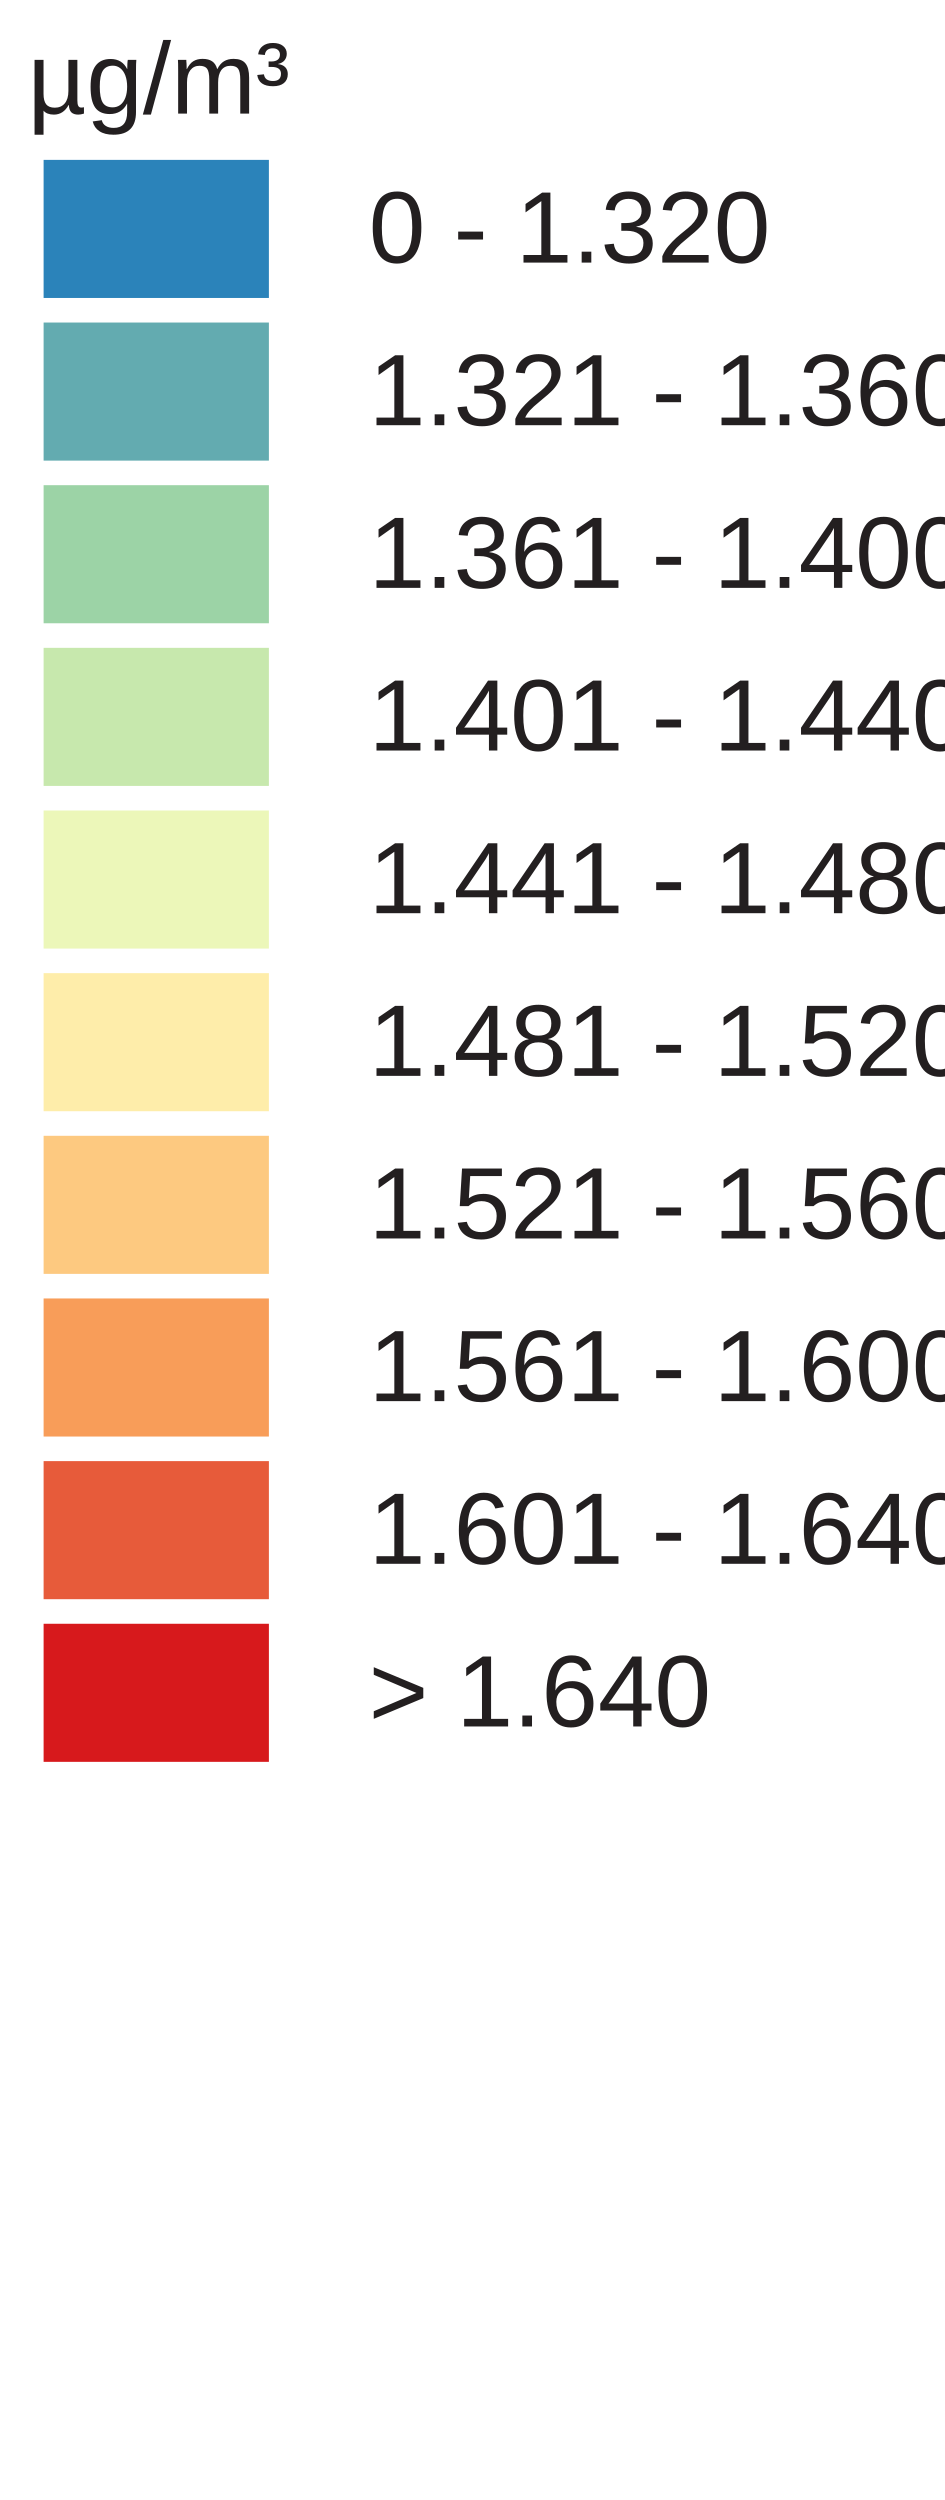
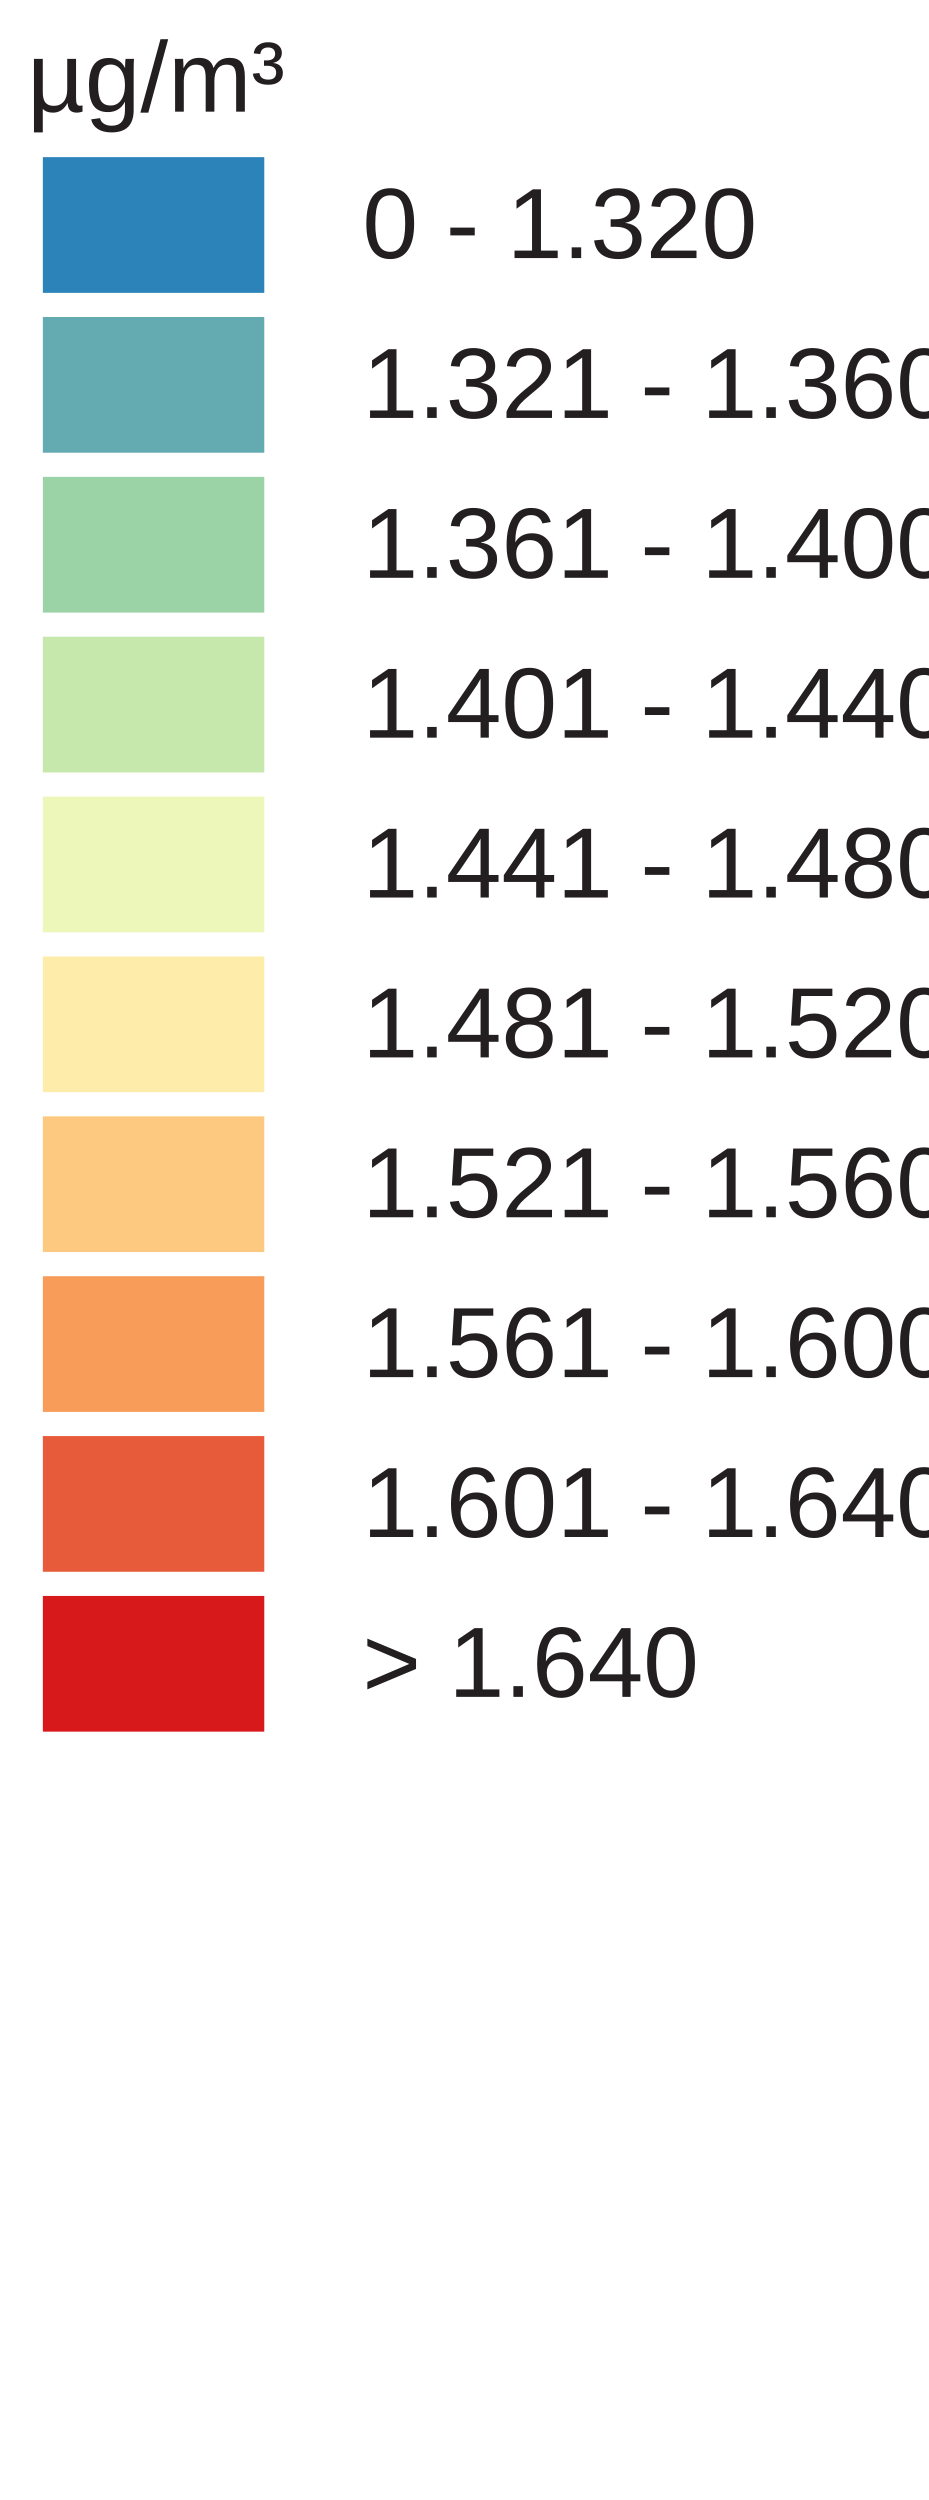
- <svg xmlns="http://www.w3.org/2000/svg" version="1.1" id="Layer_1" x="0px" y="0px" width="130px" height="344px" viewBox="0 0 130 344" enable-background="new 0 0 130 344" xml:space="preserve">
+ <svg xmlns="http://www.w3.org/2000/svg" version="1.1" id="Layer_1" x="0px" y="0px" width="130px" height="350px" viewBox="0 0 130 350" enable-background="new 0 0 130 350" xml:space="preserve">
  <rect x="6" y="22" fill="#2B83BA" width="31" height="19" />
  <rect x="6" y="44.381" fill="#63ABB0" width="31" height="19" />
  <rect x="6" y="66.762" fill="#9CD3A6" width="31" height="19" />
  <rect x="6" y="89.143" fill="#C7E8AD" width="31" height="19" />
  <rect x="6" y="111.524" fill="#ECF7B9" width="31" height="19" />
  <rect x="6" y="133.905" fill="#FEEDAA" width="31" height="19" />
  <rect x="6" y="156.286" fill="#FDC980" width="31" height="19" />
  <rect x="6" y="178.668" fill="#F89D59" width="31" height="19" />
  <rect x="6" y="201.049" fill="#E75B3A" width="31" height="19" />
  <rect x="6" y="223.43" fill="#D7191C" width="31" height="19" />
  <text transform="matrix(1 0 0 1 46.853 36.1304)" fill="#231F20" font-family="Arial" font-size="14"> 0 - 1.320 </text>
  <text transform="matrix(1 0 0 1 46.853 58.5112)" fill="#231F20" font-family="Arial" font-size="14"> 1.321 - 1.360 </text>
  <text transform="matrix(1 0 0 1 46.853 80.8926)" fill="#231F20" font-family="Arial" font-size="14"> 1.361 - 1.400 </text>
  <text transform="matrix(1 0 0 1 46.853 103.2734)" fill="#231F20" font-family="Arial" font-size="14"> 1.401 - 1.440 </text>
  <text transform="matrix(1 0 0 1 46.853 125.6548)" fill="#231F20" font-family="Arial" font-size="14"> 1.441 - 1.480 </text>
  <text transform="matrix(1 0 0 1 46.853 148.0352)" fill="#231F20" font-family="Arial" font-size="14"> 1.481 - 1.520 </text>
  <text transform="matrix(1 0 0 1 46.853 170.417)" fill="#231F20" font-family="Arial" font-size="14"> 1.521 - 1.560 </text>
  <text transform="matrix(1 0 0 1 46.853 192.7988)" fill="#231F20" font-family="Arial" font-size="14"> 1.561 - 1.600 </text>
  <text transform="matrix(1 0 0 1 46.853 215.1797)" fill="#231F20" font-family="Arial" font-size="14"> 1.601 - 1.640 </text>
  <text transform="matrix(1 0 0 1 46.853 237.5605)" fill="#231F20" font-family="Arial" font-size="14"> &gt; 1.640 </text>
  <text font-size="14" font-family="Arial" transform="translate(3.8027 15.631)" fill="#231F20">µg/m³</text>
</svg>
